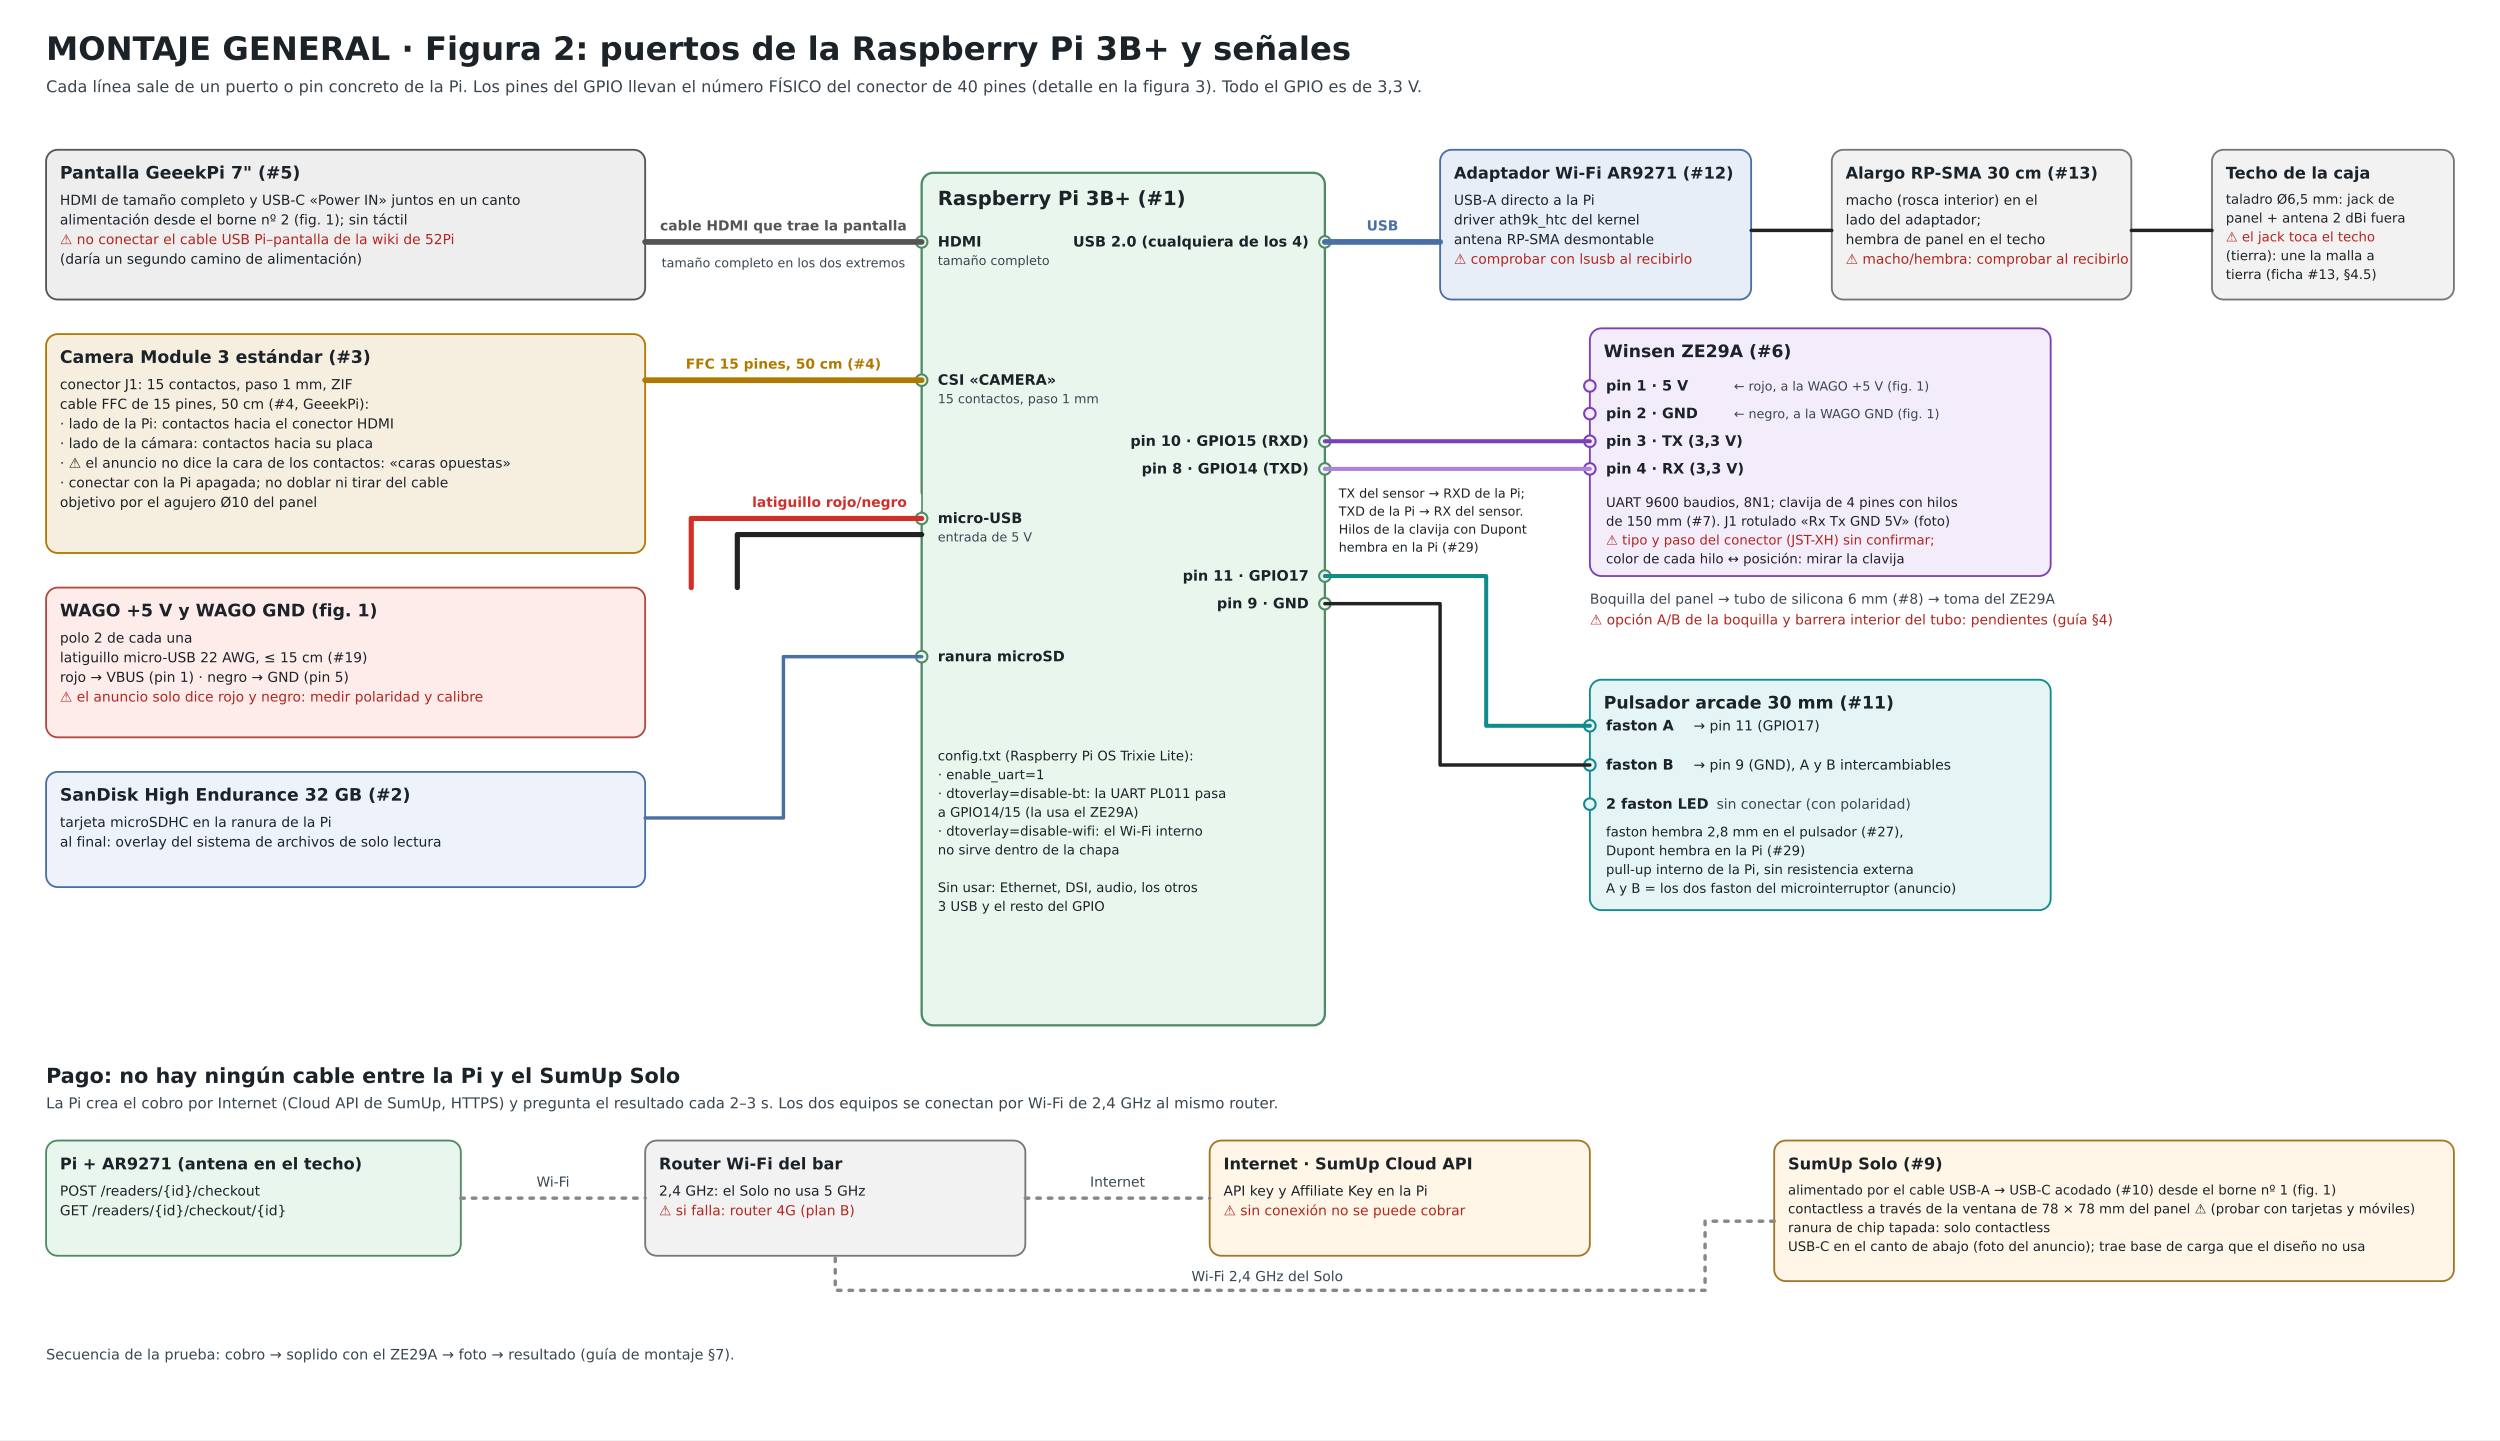
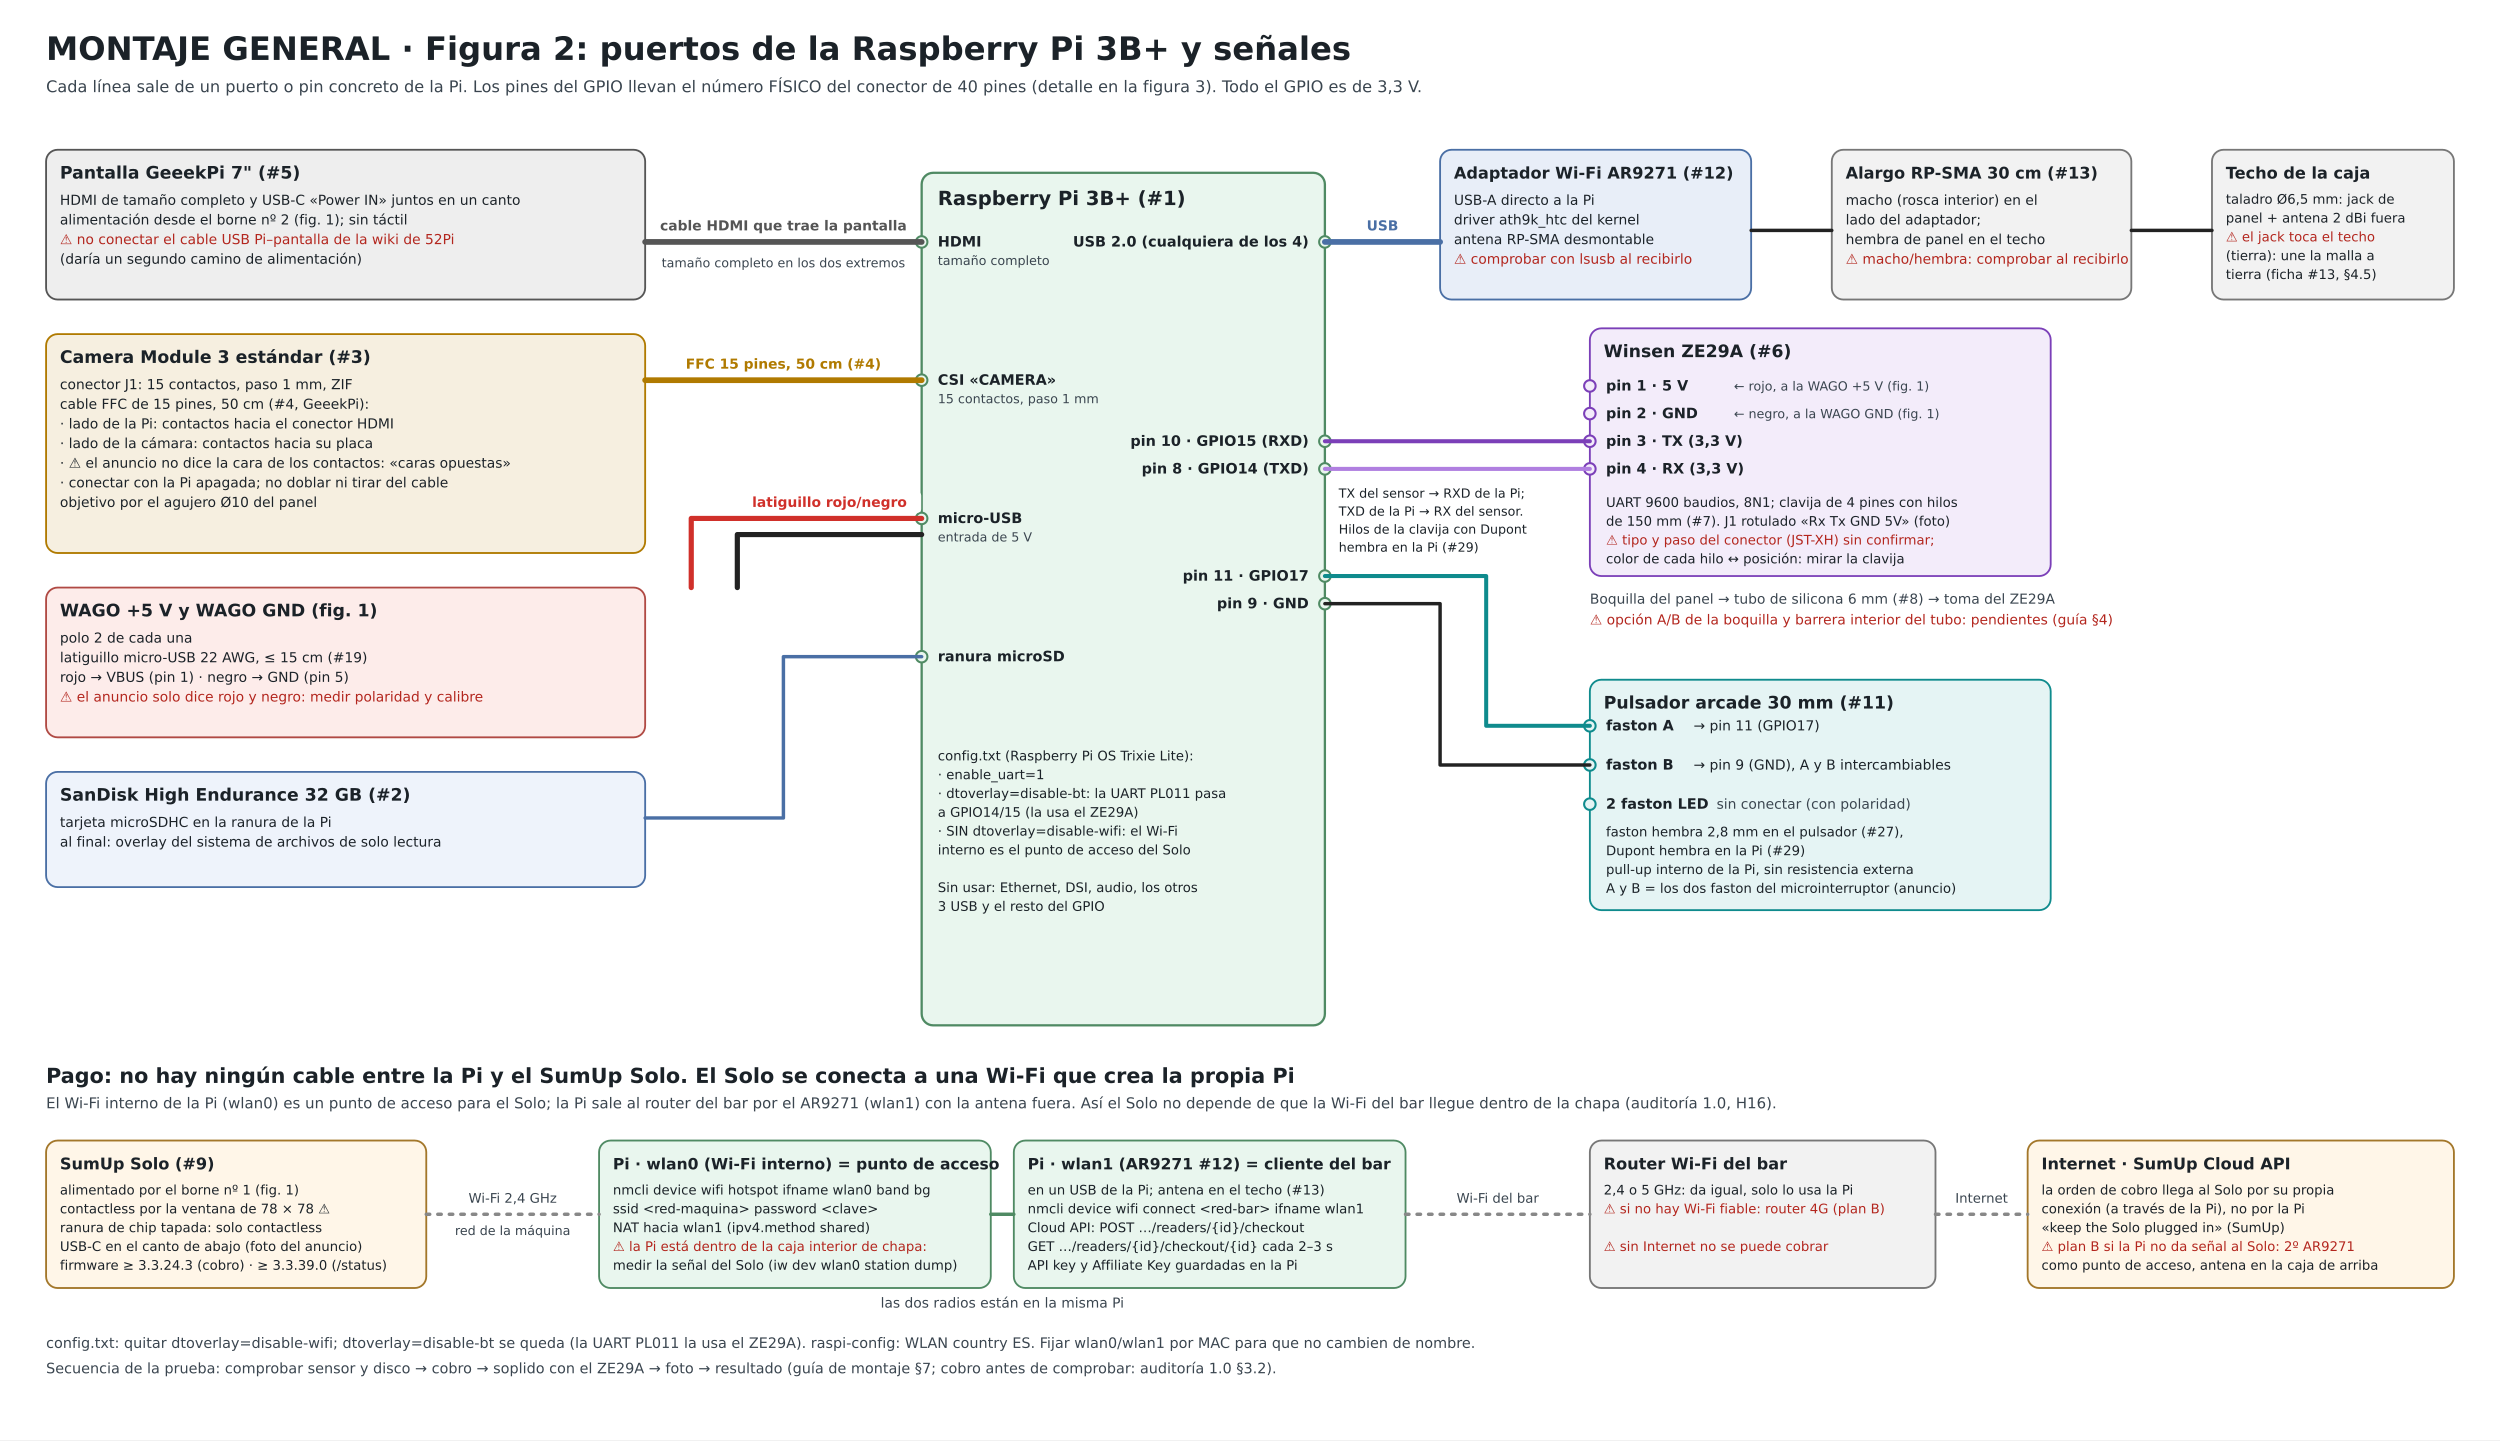
<svg xmlns="http://www.w3.org/2000/svg" width="2170" height="1250" viewBox="0 0 2170 1250">
  <rect x="0" y="0" width="2170" height="1250" fill="#ffffff" />
  <text x="40" y="52" font-family="'DejaVu Sans', Verdana, 'Segoe UI', Helvetica, Arial, sans-serif" font-size="28" font-weight="bold" text-anchor="start" fill="#1b2228">MONTAJE GENERAL · Figura 2: puertos de la Raspberry Pi 3B+ y señales</text>
  <text x="40" y="80" font-family="'DejaVu Sans', Verdana, 'Segoe UI', Helvetica, Arial, sans-serif" font-size="14" font-weight="normal" text-anchor="start" fill="#3a454f">Cada línea sale de un puerto o pin concreto de la Pi. Los pines del GPIO llevan el número FÍSICO del conector de 40 pines (detalle en la figura 3). Todo el GPIO es de 3,3 V.</text>
  <rect x="800" y="150" width="350" height="740" rx="10" fill="#e9f6ee" stroke="#4f8a63" stroke-width="2" />
  <text x="814" y="178" font-family="'DejaVu Sans', Verdana, 'Segoe UI', Helvetica, Arial, sans-serif" font-size="17" font-weight="bold" text-anchor="start" fill="#1b2228">Raspberry Pi 3B+ (#1)</text>
  <circle cx="800" cy="210" r="5" fill="#e9f6ee" stroke="#4f8a63" stroke-width="1.8" />
  <text x="814" y="214" font-family="'DejaVu Sans', Verdana, 'Segoe UI', Helvetica, Arial, sans-serif" font-size="12.5" font-weight="bold" text-anchor="start" fill="#1b2228">HDMI</text>
  <text x="814" y="230" font-family="'DejaVu Sans', Verdana, 'Segoe UI', Helvetica, Arial, sans-serif" font-size="11" font-weight="normal" text-anchor="start" fill="#3a454f">tamaño completo</text>
  <circle cx="800" cy="330" r="5" fill="#e9f6ee" stroke="#4f8a63" stroke-width="1.8" />
  <text x="814" y="334" font-family="'DejaVu Sans', Verdana, 'Segoe UI', Helvetica, Arial, sans-serif" font-size="12.5" font-weight="bold" text-anchor="start" fill="#1b2228">CSI «CAMERA»</text>
  <text x="814" y="350" font-family="'DejaVu Sans', Verdana, 'Segoe UI', Helvetica, Arial, sans-serif" font-size="11" font-weight="normal" text-anchor="start" fill="#3a454f">15 contactos, paso 1 mm</text>
  <circle cx="800" cy="450" r="5" fill="#e9f6ee" stroke="#4f8a63" stroke-width="1.8" />
  <text x="814" y="454" font-family="'DejaVu Sans', Verdana, 'Segoe UI', Helvetica, Arial, sans-serif" font-size="12.5" font-weight="bold" text-anchor="start" fill="#1b2228">micro-USB</text>
  <text x="814" y="470" font-family="'DejaVu Sans', Verdana, 'Segoe UI', Helvetica, Arial, sans-serif" font-size="11" font-weight="normal" text-anchor="start" fill="#3a454f">entrada de 5 V</text>
  <circle cx="800" cy="570" r="5" fill="#e9f6ee" stroke="#4f8a63" stroke-width="1.8" />
  <text x="814" y="574" font-family="'DejaVu Sans', Verdana, 'Segoe UI', Helvetica, Arial, sans-serif" font-size="12.5" font-weight="bold" text-anchor="start" fill="#1b2228">ranura microSD</text>
  <circle cx="1150" cy="210" r="5" fill="#e9f6ee" stroke="#4f8a63" stroke-width="1.8" />
  <text x="1136" y="214" font-family="'DejaVu Sans', Verdana, 'Segoe UI', Helvetica, Arial, sans-serif" font-size="12.5" font-weight="bold" text-anchor="end" fill="#1b2228">USB 2.0 (cualquiera de los 4)</text>
  <circle cx="1150" cy="383" r="5" fill="#e9f6ee" stroke="#4f8a63" stroke-width="1.8" />
  <text x="1136" y="387" font-family="'DejaVu Sans', Verdana, 'Segoe UI', Helvetica, Arial, sans-serif" font-size="12.5" font-weight="bold" text-anchor="end" fill="#1b2228">pin 10 · GPIO15 (RXD)</text>
  <circle cx="1150" cy="407" r="5" fill="#e9f6ee" stroke="#4f8a63" stroke-width="1.8" />
  <text x="1136" y="411" font-family="'DejaVu Sans', Verdana, 'Segoe UI', Helvetica, Arial, sans-serif" font-size="12.5" font-weight="bold" text-anchor="end" fill="#1b2228">pin 8 · GPIO14 (TXD)</text>
  <circle cx="1150" cy="500" r="5" fill="#e9f6ee" stroke="#4f8a63" stroke-width="1.8" />
  <text x="1136" y="504" font-family="'DejaVu Sans', Verdana, 'Segoe UI', Helvetica, Arial, sans-serif" font-size="12.5" font-weight="bold" text-anchor="end" fill="#1b2228">pin 11 · GPIO17</text>
  <circle cx="1150" cy="524" r="5" fill="#e9f6ee" stroke="#4f8a63" stroke-width="1.8" />
  <text x="1136" y="528" font-family="'DejaVu Sans', Verdana, 'Segoe UI', Helvetica, Arial, sans-serif" font-size="12.5" font-weight="bold" text-anchor="end" fill="#1b2228">pin 9 · GND</text>
  <text x="814" y="660.0" font-family="'DejaVu Sans', Verdana, 'Segoe UI', Helvetica, Arial, sans-serif" font-size="11.5" font-weight="normal" text-anchor="start" fill="#1b2228">config.txt (Raspberry Pi OS Trixie Lite):</text>
  <text x="814" y="676.33" font-family="'DejaVu Sans', Verdana, 'Segoe UI', Helvetica, Arial, sans-serif" font-size="11.5" font-weight="normal" text-anchor="start" fill="#1b2228">· enable_uart=1</text>
  <text x="814" y="692.66" font-family="'DejaVu Sans', Verdana, 'Segoe UI', Helvetica, Arial, sans-serif" font-size="11.5" font-weight="normal" text-anchor="start" fill="#1b2228">· dtoverlay=disable-bt: la UART PL011 pasa</text>
  <text x="814" y="708.99" font-family="'DejaVu Sans', Verdana, 'Segoe UI', Helvetica, Arial, sans-serif" font-size="11.5" font-weight="normal" text-anchor="start" fill="#1b2228">  a GPIO14/15 (la usa el ZE29A)</text>
-   <text x="814" y="725.32" font-family="'DejaVu Sans', Verdana, 'Segoe UI', Helvetica, Arial, sans-serif" font-size="11.5" font-weight="normal" text-anchor="start" fill="#1b2228">· dtoverlay=disable-wifi: el Wi-Fi interno</text>
-   <text x="814" y="741.65" font-family="'DejaVu Sans', Verdana, 'Segoe UI', Helvetica, Arial, sans-serif" font-size="11.5" font-weight="normal" text-anchor="start" fill="#1b2228">  no sirve dentro de la chapa</text>
+   <text x="814" y="725.32" font-family="'DejaVu Sans', Verdana, 'Segoe UI', Helvetica, Arial, sans-serif" font-size="11.5" font-weight="normal" text-anchor="start" fill="#1b2228">· SIN dtoverlay=disable-wifi: el Wi-Fi</text>
+   <text x="814" y="741.65" font-family="'DejaVu Sans', Verdana, 'Segoe UI', Helvetica, Arial, sans-serif" font-size="11.5" font-weight="normal" text-anchor="start" fill="#1b2228">  interno es el punto de acceso del Solo</text>
  <text x="814" y="757.98" font-family="'DejaVu Sans', Verdana, 'Segoe UI', Helvetica, Arial, sans-serif" font-size="11.5" font-weight="normal" text-anchor="start" fill="#1b2228" />
  <text x="814" y="774.31" font-family="'DejaVu Sans', Verdana, 'Segoe UI', Helvetica, Arial, sans-serif" font-size="11.5" font-weight="normal" text-anchor="start" fill="#1b2228">Sin usar: Ethernet, DSI, audio, los otros</text>
  <text x="814" y="790.64" font-family="'DejaVu Sans', Verdana, 'Segoe UI', Helvetica, Arial, sans-serif" font-size="11.5" font-weight="normal" text-anchor="start" fill="#1b2228">3 USB y el resto del GPIO</text>
  <rect x="40" y="130" width="520" height="130" rx="10" fill="#eeeeee" stroke="#555555" stroke-width="1.6" />
  <text x="52" y="155" font-family="'DejaVu Sans', Verdana, 'Segoe UI', Helvetica, Arial, sans-serif" font-size="15" font-weight="bold" text-anchor="start" fill="#1b2228">Pantalla GeeekPi 7" (#5)</text>
  <text x="52" y="177.8" font-family="'DejaVu Sans', Verdana, 'Segoe UI', Helvetica, Arial, sans-serif" font-size="12" font-weight="normal" text-anchor="start" fill="#1b2228">HDMI de tamaño completo y USB-C «Power IN» juntos en un canto</text>
  <text x="52" y="194.84" font-family="'DejaVu Sans', Verdana, 'Segoe UI', Helvetica, Arial, sans-serif" font-size="12" font-weight="normal" text-anchor="start" fill="#1b2228">alimentación desde el borne nº 2 (fig. 1); sin táctil</text>
  <text x="52" y="211.88" font-family="'DejaVu Sans', Verdana, 'Segoe UI', Helvetica, Arial, sans-serif" font-size="12" font-weight="normal" text-anchor="start" fill="#b3261e">⚠ no conectar el cable USB Pi–pantalla de la wiki de 52Pi</text>
  <text x="52" y="228.92" font-family="'DejaVu Sans', Verdana, 'Segoe UI', Helvetica, Arial, sans-serif" font-size="12" font-weight="normal" text-anchor="start" fill="#1b2228">(daría un segundo camino de alimentación)</text>
  <path d="M560,210 L800,210" fill="none" stroke="#555555" stroke-width="5" stroke-linejoin="round" stroke-linecap="round" />
  <rect x="564.4" y="187.0" width="231.2" height="18" fill="#ffffff" opacity="0.92" rx="3" />
  <text x="680" y="200" font-family="'DejaVu Sans', Verdana, 'Segoe UI', Helvetica, Arial, sans-serif" font-size="12" font-weight="bold" text-anchor="middle" fill="#555555">cable HDMI que trae la pantalla</text>
  <text x="680" y="232" font-family="'DejaVu Sans', Verdana, 'Segoe UI', Helvetica, Arial, sans-serif" font-size="11" font-weight="normal" text-anchor="middle" fill="#3a454f">tamaño completo en los dos extremos</text>
  <rect x="40" y="290" width="520" height="190" rx="10" fill="#f6efe0" stroke="#b07a00" stroke-width="1.6" />
  <text x="52" y="315" font-family="'DejaVu Sans', Verdana, 'Segoe UI', Helvetica, Arial, sans-serif" font-size="15" font-weight="bold" text-anchor="start" fill="#1b2228">Camera Module 3 estándar (#3)</text>
  <text x="52" y="337.8" font-family="'DejaVu Sans', Verdana, 'Segoe UI', Helvetica, Arial, sans-serif" font-size="12" font-weight="normal" text-anchor="start" fill="#1b2228">conector J1: 15 contactos, paso 1 mm, ZIF</text>
  <text x="52" y="354.84" font-family="'DejaVu Sans', Verdana, 'Segoe UI', Helvetica, Arial, sans-serif" font-size="12" font-weight="normal" text-anchor="start" fill="#1b2228">cable FFC de 15 pines, 50 cm (#4, GeeekPi):</text>
  <text x="52" y="371.88" font-family="'DejaVu Sans', Verdana, 'Segoe UI', Helvetica, Arial, sans-serif" font-size="12" font-weight="normal" text-anchor="start" fill="#1b2228">· lado de la Pi: contactos hacia el conector HDMI</text>
  <text x="52" y="388.92" font-family="'DejaVu Sans', Verdana, 'Segoe UI', Helvetica, Arial, sans-serif" font-size="12" font-weight="normal" text-anchor="start" fill="#1b2228">· lado de la cámara: contactos hacia su placa</text>
  <text x="52" y="405.96" font-family="'DejaVu Sans', Verdana, 'Segoe UI', Helvetica, Arial, sans-serif" font-size="12" font-weight="normal" text-anchor="start" fill="#1b2228">· ⚠ el anuncio no dice la cara de los contactos: «caras opuestas»</text>
  <text x="52" y="423.0" font-family="'DejaVu Sans', Verdana, 'Segoe UI', Helvetica, Arial, sans-serif" font-size="12" font-weight="normal" text-anchor="start" fill="#1b2228">· conectar con la Pi apagada; no doblar ni tirar del cable</text>
  <text x="52" y="440.04" font-family="'DejaVu Sans', Verdana, 'Segoe UI', Helvetica, Arial, sans-serif" font-size="12" font-weight="normal" text-anchor="start" fill="#1b2228">objetivo por el agujero Ø10 del panel</text>
  <path d="M560,330 L800,330" fill="none" stroke="#b07a00" stroke-width="5" stroke-linejoin="round" stroke-linecap="round" />
  <rect x="589.6" y="307.0" width="180.8" height="18" fill="#ffffff" opacity="0.92" rx="3" />
  <text x="680" y="320" font-family="'DejaVu Sans', Verdana, 'Segoe UI', Helvetica, Arial, sans-serif" font-size="12" font-weight="bold" text-anchor="middle" fill="#b07a00">FFC 15 pines, 50 cm (#4)</text>
  <rect x="40" y="510" width="520" height="130" rx="10" fill="#fdecea" stroke="#b04a44" stroke-width="1.6" />
  <text x="52" y="535" font-family="'DejaVu Sans', Verdana, 'Segoe UI', Helvetica, Arial, sans-serif" font-size="15" font-weight="bold" text-anchor="start" fill="#1b2228">WAGO +5 V y WAGO GND (fig. 1)</text>
  <text x="52" y="557.8" font-family="'DejaVu Sans', Verdana, 'Segoe UI', Helvetica, Arial, sans-serif" font-size="12" font-weight="normal" text-anchor="start" fill="#1b2228">polo 2 de cada una</text>
  <text x="52" y="574.84" font-family="'DejaVu Sans', Verdana, 'Segoe UI', Helvetica, Arial, sans-serif" font-size="12" font-weight="normal" text-anchor="start" fill="#1b2228">latiguillo micro-USB 22 AWG, ≤ 15 cm (#19)</text>
  <text x="52" y="591.88" font-family="'DejaVu Sans', Verdana, 'Segoe UI', Helvetica, Arial, sans-serif" font-size="12" font-weight="normal" text-anchor="start" fill="#1b2228">rojo → VBUS (pin 1) · negro → GND (pin 5)</text>
  <text x="52" y="608.92" font-family="'DejaVu Sans', Verdana, 'Segoe UI', Helvetica, Arial, sans-serif" font-size="12" font-weight="normal" text-anchor="start" fill="#b3261e">⚠ el anuncio solo dice rojo y negro: medir polaridad y calibre</text>
  <path d="M600,510 L600,450 L800,450" fill="none" stroke="#d0302a" stroke-width="4.5" stroke-linejoin="round" stroke-linecap="round" />
  <path d="M640,510 L640,464 L800,464" fill="none" stroke="#222222" stroke-width="4.5" stroke-linejoin="round" stroke-linecap="round" />
  <rect x="640.4" y="427.0" width="159.2" height="18" fill="#ffffff" opacity="0.92" rx="3" />
  <text x="720" y="440" font-family="'DejaVu Sans', Verdana, 'Segoe UI', Helvetica, Arial, sans-serif" font-size="12" font-weight="bold" text-anchor="middle" fill="#d0302a">latiguillo rojo/negro</text>
  <rect x="40" y="670" width="520" height="100" rx="10" fill="#eef3fb" stroke="#4a6fa5" stroke-width="1.6" />
  <text x="52" y="695" font-family="'DejaVu Sans', Verdana, 'Segoe UI', Helvetica, Arial, sans-serif" font-size="15" font-weight="bold" text-anchor="start" fill="#1b2228">SanDisk High Endurance 32 GB (#2)</text>
  <text x="52" y="717.8" font-family="'DejaVu Sans', Verdana, 'Segoe UI', Helvetica, Arial, sans-serif" font-size="12" font-weight="normal" text-anchor="start" fill="#1b2228">tarjeta microSDHC en la ranura de la Pi</text>
  <text x="52" y="734.84" font-family="'DejaVu Sans', Verdana, 'Segoe UI', Helvetica, Arial, sans-serif" font-size="12" font-weight="normal" text-anchor="start" fill="#1b2228">al final: overlay del sistema de archivos de solo lectura</text>
  <path d="M560,710 L680,710 L680,570 L800,570" fill="none" stroke="#4a6fa5" stroke-width="3" stroke-linejoin="round" stroke-linecap="round" />
  <rect x="1250" y="130" width="270" height="130" rx="10" fill="#e8eef8" stroke="#4a6fa5" stroke-width="1.6" />
  <text x="1262" y="155" font-family="'DejaVu Sans', Verdana, 'Segoe UI', Helvetica, Arial, sans-serif" font-size="14" font-weight="bold" text-anchor="start" fill="#1b2228">Adaptador Wi-Fi AR9271 (#12)</text>
  <text x="1262" y="177.8" font-family="'DejaVu Sans', Verdana, 'Segoe UI', Helvetica, Arial, sans-serif" font-size="12" font-weight="normal" text-anchor="start" fill="#1b2228">USB-A directo a la Pi</text>
  <text x="1262" y="194.84" font-family="'DejaVu Sans', Verdana, 'Segoe UI', Helvetica, Arial, sans-serif" font-size="12" font-weight="normal" text-anchor="start" fill="#1b2228">driver ath9k_htc del kernel</text>
  <text x="1262" y="211.88" font-family="'DejaVu Sans', Verdana, 'Segoe UI', Helvetica, Arial, sans-serif" font-size="12" font-weight="normal" text-anchor="start" fill="#1b2228">antena RP-SMA desmontable</text>
  <text x="1262" y="228.92" font-family="'DejaVu Sans', Verdana, 'Segoe UI', Helvetica, Arial, sans-serif" font-size="12" font-weight="normal" text-anchor="start" fill="#b3261e">⚠ comprobar con lsusb al recibirlo</text>
  <path d="M1150,210 L1250,210" fill="none" stroke="#4a6fa5" stroke-width="5" stroke-linejoin="round" stroke-linecap="round" />
  <rect x="1185.2" y="187.0" width="29.6" height="18" fill="#ffffff" opacity="0.92" rx="3" />
  <text x="1200" y="200" font-family="'DejaVu Sans', Verdana, 'Segoe UI', Helvetica, Arial, sans-serif" font-size="12" font-weight="bold" text-anchor="middle" fill="#4a6fa5">USB</text>
  <rect x="1590" y="130" width="260" height="130" rx="10" fill="#f2f2f2" stroke="#777777" stroke-width="1.6" />
  <text x="1602" y="155" font-family="'DejaVu Sans', Verdana, 'Segoe UI', Helvetica, Arial, sans-serif" font-size="14" font-weight="bold" text-anchor="start" fill="#1b2228">Alargo RP-SMA 30 cm (#13)</text>
  <text x="1602" y="177.8" font-family="'DejaVu Sans', Verdana, 'Segoe UI', Helvetica, Arial, sans-serif" font-size="12" font-weight="normal" text-anchor="start" fill="#1b2228">macho (rosca interior) en el</text>
  <text x="1602" y="194.84" font-family="'DejaVu Sans', Verdana, 'Segoe UI', Helvetica, Arial, sans-serif" font-size="12" font-weight="normal" text-anchor="start" fill="#1b2228">lado del adaptador;</text>
  <text x="1602" y="211.88" font-family="'DejaVu Sans', Verdana, 'Segoe UI', Helvetica, Arial, sans-serif" font-size="12" font-weight="normal" text-anchor="start" fill="#1b2228">hembra de panel en el techo</text>
  <text x="1602" y="228.92" font-family="'DejaVu Sans', Verdana, 'Segoe UI', Helvetica, Arial, sans-serif" font-size="12" font-weight="normal" text-anchor="start" fill="#b3261e">⚠ macho/hembra: comprobar al recibirlo</text>
  <path d="M1520,200 L1590,200" fill="none" stroke="#222222" stroke-width="3" stroke-linejoin="round" stroke-linecap="round" />
  <rect x="1920" y="130" width="210" height="130" rx="10" fill="#f2f2f2" stroke="#777777" stroke-width="1.6" />
  <text x="1932" y="155" font-family="'DejaVu Sans', Verdana, 'Segoe UI', Helvetica, Arial, sans-serif" font-size="14" font-weight="bold" text-anchor="start" fill="#1b2228">Techo de la caja</text>
  <text x="1932" y="176.85" font-family="'DejaVu Sans', Verdana, 'Segoe UI', Helvetica, Arial, sans-serif" font-size="11.5" font-weight="normal" text-anchor="start" fill="#1b2228">taladro Ø6,5 mm: jack de</text>
  <text x="1932" y="193.18" font-family="'DejaVu Sans', Verdana, 'Segoe UI', Helvetica, Arial, sans-serif" font-size="11.5" font-weight="normal" text-anchor="start" fill="#1b2228">panel + antena 2 dBi fuera</text>
  <text x="1932" y="209.51" font-family="'DejaVu Sans', Verdana, 'Segoe UI', Helvetica, Arial, sans-serif" font-size="11.5" font-weight="normal" text-anchor="start" fill="#b3261e">⚠ el jack toca el techo</text>
  <text x="1932" y="225.84" font-family="'DejaVu Sans', Verdana, 'Segoe UI', Helvetica, Arial, sans-serif" font-size="11.5" font-weight="normal" text-anchor="start" fill="#1b2228">(tierra): une la malla a</text>
  <text x="1932" y="242.17" font-family="'DejaVu Sans', Verdana, 'Segoe UI', Helvetica, Arial, sans-serif" font-size="11.5" font-weight="normal" text-anchor="start" fill="#1b2228">tierra (ficha #13, §4.5)</text>
  <path d="M1850,200 L1920,200" fill="none" stroke="#222222" stroke-width="3" stroke-linejoin="round" stroke-linecap="round" />
  <rect x="1380" y="285" width="400" height="215" rx="10" fill="#f3ecfa" stroke="#7b3fb8" stroke-width="1.6" />
  <text x="1392" y="310" font-family="'DejaVu Sans', Verdana, 'Segoe UI', Helvetica, Arial, sans-serif" font-size="15" font-weight="bold" text-anchor="start" fill="#1b2228">Winsen ZE29A (#6)</text>
  <circle cx="1380" cy="335" r="5" fill="#f3ecfa" stroke="#7b3fb8" stroke-width="1.8" />
  <text x="1394" y="339" font-family="'DejaVu Sans', Verdana, 'Segoe UI', Helvetica, Arial, sans-serif" font-size="12.5" font-weight="bold" text-anchor="start" fill="#1b2228">pin 1 · 5 V</text>
  <text x="1505" y="339" font-family="'DejaVu Sans', Verdana, 'Segoe UI', Helvetica, Arial, sans-serif" font-size="11" font-weight="normal" text-anchor="start" fill="#3a454f">← rojo, a la WAGO +5 V (fig. 1)</text>
  <circle cx="1380" cy="359" r="5" fill="#f3ecfa" stroke="#7b3fb8" stroke-width="1.8" />
  <text x="1394" y="363" font-family="'DejaVu Sans', Verdana, 'Segoe UI', Helvetica, Arial, sans-serif" font-size="12.5" font-weight="bold" text-anchor="start" fill="#1b2228">pin 2 · GND</text>
  <text x="1505" y="363" font-family="'DejaVu Sans', Verdana, 'Segoe UI', Helvetica, Arial, sans-serif" font-size="11" font-weight="normal" text-anchor="start" fill="#3a454f">← negro, a la WAGO GND (fig. 1)</text>
  <circle cx="1380" cy="383" r="5" fill="#f3ecfa" stroke="#7b3fb8" stroke-width="1.8" />
  <text x="1394" y="387" font-family="'DejaVu Sans', Verdana, 'Segoe UI', Helvetica, Arial, sans-serif" font-size="12.5" font-weight="bold" text-anchor="start" fill="#1b2228">pin 3 · TX (3,3 V)</text>
  <circle cx="1380" cy="407" r="5" fill="#f3ecfa" stroke="#7b3fb8" stroke-width="1.8" />
  <text x="1394" y="411" font-family="'DejaVu Sans', Verdana, 'Segoe UI', Helvetica, Arial, sans-serif" font-size="12.5" font-weight="bold" text-anchor="start" fill="#1b2228">pin 4 · RX (3,3 V)</text>
  <text x="1394" y="440.0" font-family="'DejaVu Sans', Verdana, 'Segoe UI', Helvetica, Arial, sans-serif" font-size="11.5" font-weight="normal" text-anchor="start" fill="#1b2228">UART 9600 baudios, 8N1; clavija de 4 pines con hilos</text>
  <text x="1394" y="456.33" font-family="'DejaVu Sans', Verdana, 'Segoe UI', Helvetica, Arial, sans-serif" font-size="11.5" font-weight="normal" text-anchor="start" fill="#1b2228">de 150 mm (#7). J1 rotulado «Rx Tx GND 5V» (foto)</text>
  <text x="1394" y="472.66" font-family="'DejaVu Sans', Verdana, 'Segoe UI', Helvetica, Arial, sans-serif" font-size="11.5" font-weight="normal" text-anchor="start" fill="#b3261e">⚠ tipo y paso del conector (JST-XH) sin confirmar;</text>
  <text x="1394" y="488.99" font-family="'DejaVu Sans', Verdana, 'Segoe UI', Helvetica, Arial, sans-serif" font-size="11.5" font-weight="normal" text-anchor="start" fill="#1b2228">color de cada hilo ↔ posición: mirar la clavija</text>
  <path d="M1150,383 L1380,383" fill="none" stroke="#7b3fb8" stroke-width="3.5" stroke-linejoin="round" stroke-linecap="round" />
  <path d="M1150,407 L1380,407" fill="none" stroke="#b07fe0" stroke-width="3.5" stroke-linejoin="round" stroke-linecap="round" />
  <text x="1162" y="432.0" font-family="'DejaVu Sans', Verdana, 'Segoe UI', Helvetica, Arial, sans-serif" font-size="11" font-weight="normal" text-anchor="start" fill="#1b2228">TX del sensor → RXD de la Pi;</text>
  <text x="1162" y="447.62" font-family="'DejaVu Sans', Verdana, 'Segoe UI', Helvetica, Arial, sans-serif" font-size="11" font-weight="normal" text-anchor="start" fill="#1b2228">TXD de la Pi → RX del sensor.</text>
  <text x="1162" y="463.24" font-family="'DejaVu Sans', Verdana, 'Segoe UI', Helvetica, Arial, sans-serif" font-size="11" font-weight="normal" text-anchor="start" fill="#1b2228">Hilos de la clavija con Dupont</text>
  <text x="1162" y="478.86" font-family="'DejaVu Sans', Verdana, 'Segoe UI', Helvetica, Arial, sans-serif" font-size="11" font-weight="normal" text-anchor="start" fill="#1b2228">hembra en la Pi (#29)</text>
  <text x="1380" y="524" font-family="'DejaVu Sans', Verdana, 'Segoe UI', Helvetica, Arial, sans-serif" font-size="12" font-weight="normal" text-anchor="start" fill="#3a454f">Boquilla del panel → tubo de silicona 6 mm (#8) → toma del ZE29A</text>
  <text x="1380" y="542" font-family="'DejaVu Sans', Verdana, 'Segoe UI', Helvetica, Arial, sans-serif" font-size="12" font-weight="normal" text-anchor="start" fill="#b3261e">⚠ opción A/B de la boquilla y barrera interior del tubo: pendientes (guía §4)</text>
  <rect x="1380" y="590" width="400" height="200" rx="10" fill="#e5f4f4" stroke="#0f8b8d" stroke-width="1.6" />
  <text x="1392" y="615" font-family="'DejaVu Sans', Verdana, 'Segoe UI', Helvetica, Arial, sans-serif" font-size="15" font-weight="bold" text-anchor="start" fill="#1b2228">Pulsador arcade 30 mm (#11)</text>
  <circle cx="1380" cy="630" r="5" fill="#e5f4f4" stroke="#0f8b8d" stroke-width="1.8" />
  <text x="1394" y="634" font-family="'DejaVu Sans', Verdana, 'Segoe UI', Helvetica, Arial, sans-serif" font-size="12.5" font-weight="bold" text-anchor="start" fill="#1b2228">faston A</text>
  <circle cx="1380" cy="664" r="5" fill="#e5f4f4" stroke="#0f8b8d" stroke-width="1.8" />
  <text x="1394" y="668" font-family="'DejaVu Sans', Verdana, 'Segoe UI', Helvetica, Arial, sans-serif" font-size="12.5" font-weight="bold" text-anchor="start" fill="#1b2228">faston B</text>
  <circle cx="1380" cy="698" r="5" fill="#e5f4f4" stroke="#0f8b8d" stroke-width="1.8" />
  <text x="1394" y="702" font-family="'DejaVu Sans', Verdana, 'Segoe UI', Helvetica, Arial, sans-serif" font-size="12.5" font-weight="bold" text-anchor="start" fill="#1b2228">2 faston LED</text>
  <text x="1470" y="634" font-family="'DejaVu Sans', Verdana, 'Segoe UI', Helvetica, Arial, sans-serif" font-size="12" font-weight="normal" text-anchor="start" fill="#1b2228">→ pin 11 (GPIO17)</text>
  <text x="1470" y="668" font-family="'DejaVu Sans', Verdana, 'Segoe UI', Helvetica, Arial, sans-serif" font-size="12" font-weight="normal" text-anchor="start" fill="#1b2228">→ pin 9 (GND), A y B intercambiables</text>
  <text x="1490" y="702" font-family="'DejaVu Sans', Verdana, 'Segoe UI', Helvetica, Arial, sans-serif" font-size="12" font-weight="normal" text-anchor="start" fill="#3a454f">sin conectar (con polaridad)</text>
  <text x="1394" y="726.0" font-family="'DejaVu Sans', Verdana, 'Segoe UI', Helvetica, Arial, sans-serif" font-size="11.5" font-weight="normal" text-anchor="start" fill="#1b2228">faston hembra 2,8 mm en el pulsador (#27),</text>
  <text x="1394" y="742.33" font-family="'DejaVu Sans', Verdana, 'Segoe UI', Helvetica, Arial, sans-serif" font-size="11.5" font-weight="normal" text-anchor="start" fill="#1b2228">Dupont hembra en la Pi (#29)</text>
  <text x="1394" y="758.66" font-family="'DejaVu Sans', Verdana, 'Segoe UI', Helvetica, Arial, sans-serif" font-size="11.5" font-weight="normal" text-anchor="start" fill="#1b2228">pull-up interno de la Pi, sin resistencia externa</text>
  <text x="1394" y="774.99" font-family="'DejaVu Sans', Verdana, 'Segoe UI', Helvetica, Arial, sans-serif" font-size="11.5" font-weight="normal" text-anchor="start" fill="#1b2228">A y B = los dos faston del microinterruptor (anuncio)</text>
  <path d="M1150,500 L1290,500 L1290,630 L1380,630" fill="none" stroke="#0f8b8d" stroke-width="3.5" stroke-linejoin="round" stroke-linecap="round" />
  <path d="M1150,524 L1250,524 L1250,664 L1380,664" fill="none" stroke="#222222" stroke-width="3" stroke-linejoin="round" stroke-linecap="round" />
-   <text x="40" y="940" font-family="'DejaVu Sans', Verdana, 'Segoe UI', Helvetica, Arial, sans-serif" font-size="18" font-weight="bold" text-anchor="start" fill="#1b2228">Pago: no hay ningún cable entre la Pi y el SumUp Solo</text>
-   <text x="40" y="962" font-family="'DejaVu Sans', Verdana, 'Segoe UI', Helvetica, Arial, sans-serif" font-size="13" font-weight="normal" text-anchor="start" fill="#3a454f">La Pi crea el cobro por Internet (Cloud API de SumUp, HTTPS) y pregunta el resultado cada 2–3 s. Los dos equipos se conectan por Wi-Fi de 2,4 GHz al mismo router.</text>
-   <rect x="40" y="990" width="360" height="100" rx="10" fill="#e9f6ee" stroke="#4f8a63" stroke-width="1.6" />
-   <text x="52" y="1015" font-family="'DejaVu Sans', Verdana, 'Segoe UI', Helvetica, Arial, sans-serif" font-size="14" font-weight="bold" text-anchor="start" fill="#1b2228">Pi + AR9271 (antena en el techo)</text>
-   <text x="52" y="1037.8" font-family="'DejaVu Sans', Verdana, 'Segoe UI', Helvetica, Arial, sans-serif" font-size="12" font-weight="normal" text-anchor="start" fill="#1b2228">POST /readers/{id}/checkout</text>
-   <text x="52" y="1054.84" font-family="'DejaVu Sans', Verdana, 'Segoe UI', Helvetica, Arial, sans-serif" font-size="12" font-weight="normal" text-anchor="start" fill="#1b2228">GET  /readers/{id}/checkout/{id}</text>
-   <rect x="560" y="990" width="330" height="100" rx="10" fill="#f2f2f2" stroke="#777777" stroke-width="1.6" />
-   <text x="572" y="1015" font-family="'DejaVu Sans', Verdana, 'Segoe UI', Helvetica, Arial, sans-serif" font-size="14" font-weight="bold" text-anchor="start" fill="#1b2228">Router Wi-Fi del bar</text>
-   <text x="572" y="1037.8" font-family="'DejaVu Sans', Verdana, 'Segoe UI', Helvetica, Arial, sans-serif" font-size="12" font-weight="normal" text-anchor="start" fill="#1b2228">2,4 GHz: el Solo no usa 5 GHz</text>
-   <text x="572" y="1054.84" font-family="'DejaVu Sans', Verdana, 'Segoe UI', Helvetica, Arial, sans-serif" font-size="12" font-weight="normal" text-anchor="start" fill="#b3261e">⚠ si falla: router 4G (plan B)</text>
-   <rect x="1050" y="990" width="330" height="100" rx="10" fill="#fff6e8" stroke="#a3772a" stroke-width="1.6" />
-   <text x="1062" y="1015" font-family="'DejaVu Sans', Verdana, 'Segoe UI', Helvetica, Arial, sans-serif" font-size="14" font-weight="bold" text-anchor="start" fill="#1b2228">Internet · SumUp Cloud API</text>
-   <text x="1062" y="1037.8" font-family="'DejaVu Sans', Verdana, 'Segoe UI', Helvetica, Arial, sans-serif" font-size="12" font-weight="normal" text-anchor="start" fill="#1b2228">API key y Affiliate Key en la Pi</text>
-   <text x="1062" y="1054.84" font-family="'DejaVu Sans', Verdana, 'Segoe UI', Helvetica, Arial, sans-serif" font-size="12" font-weight="normal" text-anchor="start" fill="#b3261e">⚠ sin conexión no se puede cobrar</text>
-   <rect x="1540" y="990" width="590" height="122" rx="10" fill="#fff6e8" stroke="#a3772a" stroke-width="1.6" />
-   <text x="1552" y="1015" font-family="'DejaVu Sans', Verdana, 'Segoe UI', Helvetica, Arial, sans-serif" font-size="14" font-weight="bold" text-anchor="start" fill="#1b2228">SumUp Solo (#9)</text>
-   <text x="1552" y="1036.85" font-family="'DejaVu Sans', Verdana, 'Segoe UI', Helvetica, Arial, sans-serif" font-size="11.5" font-weight="normal" text-anchor="start" fill="#1b2228">alimentado por el cable USB-A → USB-C acodado (#10) desde el borne nº 1 (fig. 1)</text>
-   <text x="1552" y="1053.18" font-family="'DejaVu Sans', Verdana, 'Segoe UI', Helvetica, Arial, sans-serif" font-size="11.5" font-weight="normal" text-anchor="start" fill="#1b2228">contactless a través de la ventana de 78 × 78 mm del panel ⚠ (probar con tarjetas y móviles)</text>
-   <text x="1552" y="1069.51" font-family="'DejaVu Sans', Verdana, 'Segoe UI', Helvetica, Arial, sans-serif" font-size="11.5" font-weight="normal" text-anchor="start" fill="#1b2228">ranura de chip tapada: solo contactless</text>
-   <text x="1552" y="1085.84" font-family="'DejaVu Sans', Verdana, 'Segoe UI', Helvetica, Arial, sans-serif" font-size="11.5" font-weight="normal" text-anchor="start" fill="#1b2228">USB-C en el canto de abajo (foto del anuncio); trae base de carga que el diseño no usa</text>
-   <path d="M400,1040 L560,1040" fill="none" stroke="#888888" stroke-width="3" stroke-dasharray="3,7" stroke-linejoin="round" stroke-linecap="round" />
-   <rect x="458.0" y="1017.0" width="44.0" height="18" fill="#ffffff" opacity="0.92" rx="3" />
-   <text x="480" y="1030" font-family="'DejaVu Sans', Verdana, 'Segoe UI', Helvetica, Arial, sans-serif" font-size="12" font-weight="normal" text-anchor="middle" fill="#3a454f">Wi-Fi</text>
-   <path d="M890,1040 L1050,1040" fill="none" stroke="#888888" stroke-width="3" stroke-dasharray="3,7" stroke-linejoin="round" stroke-linecap="round" />
-   <rect x="937.2" y="1017.0" width="65.6" height="18" fill="#ffffff" opacity="0.92" rx="3" />
-   <text x="970" y="1030" font-family="'DejaVu Sans', Verdana, 'Segoe UI', Helvetica, Arial, sans-serif" font-size="12" font-weight="normal" text-anchor="middle" fill="#3a454f">Internet</text>
-   <path d="M1540,1060 L1480,1060 L1480,1120 L725,1120 L725,1090" fill="none" stroke="#888888" stroke-width="3" stroke-dasharray="3,7" stroke-linejoin="round" stroke-linecap="round" />
-   <rect x="1016.8" y="1099.0" width="166.4" height="18" fill="#ffffff" opacity="0.92" rx="3" />
-   <text x="1100" y="1112" font-family="'DejaVu Sans', Verdana, 'Segoe UI', Helvetica, Arial, sans-serif" font-size="12" font-weight="normal" text-anchor="middle" fill="#3a454f">Wi-Fi 2,4 GHz del Solo</text>
-   <text x="40" y="1180" font-family="'DejaVu Sans', Verdana, 'Segoe UI', Helvetica, Arial, sans-serif" font-size="12.5" font-weight="normal" text-anchor="start" fill="#3a454f">Secuencia de la prueba: cobro → soplido con el ZE29A → foto → resultado (guía de montaje §7).</text>
+   <text x="40" y="940" font-family="'DejaVu Sans', Verdana, 'Segoe UI', Helvetica, Arial, sans-serif" font-size="18" font-weight="bold" text-anchor="start" fill="#1b2228">Pago: no hay ningún cable entre la Pi y el SumUp Solo. El Solo se conecta a una Wi-Fi que crea la propia Pi</text>
+   <text x="40" y="962" font-family="'DejaVu Sans', Verdana, 'Segoe UI', Helvetica, Arial, sans-serif" font-size="13" font-weight="normal" text-anchor="start" fill="#3a454f">El Wi-Fi interno de la Pi (wlan0) es un punto de acceso para el Solo; la Pi sale al router del bar por el AR9271 (wlan1) con la antena fuera. Así el Solo no depende de que la Wi-Fi del bar llegue dentro de la chapa (auditoría 1.0, H16).</text>
+   <rect x="40" y="990" width="330" height="128" rx="10" fill="#fff6e8" stroke="#a3772a" stroke-width="1.6" />
+   <text x="52" y="1015" font-family="'DejaVu Sans', Verdana, 'Segoe UI', Helvetica, Arial, sans-serif" font-size="14" font-weight="bold" text-anchor="start" fill="#1b2228">SumUp Solo (#9)</text>
+   <text x="52" y="1036.85" font-family="'DejaVu Sans', Verdana, 'Segoe UI', Helvetica, Arial, sans-serif" font-size="11.5" font-weight="normal" text-anchor="start" fill="#1b2228">alimentado por el borne nº 1 (fig. 1)</text>
+   <text x="52" y="1053.18" font-family="'DejaVu Sans', Verdana, 'Segoe UI', Helvetica, Arial, sans-serif" font-size="11.5" font-weight="normal" text-anchor="start" fill="#1b2228">contactless por la ventana de 78 × 78 ⚠</text>
+   <text x="52" y="1069.51" font-family="'DejaVu Sans', Verdana, 'Segoe UI', Helvetica, Arial, sans-serif" font-size="11.5" font-weight="normal" text-anchor="start" fill="#1b2228">ranura de chip tapada: solo contactless</text>
+   <text x="52" y="1085.84" font-family="'DejaVu Sans', Verdana, 'Segoe UI', Helvetica, Arial, sans-serif" font-size="11.5" font-weight="normal" text-anchor="start" fill="#1b2228">USB-C en el canto de abajo (foto del anuncio)</text>
+   <text x="52" y="1102.17" font-family="'DejaVu Sans', Verdana, 'Segoe UI', Helvetica, Arial, sans-serif" font-size="11.5" font-weight="normal" text-anchor="start" fill="#1b2228">firmware ≥ 3.3.24.3 (cobro) · ≥ 3.3.39.0 (/status)</text>
+   <rect x="520" y="990" width="340" height="128" rx="10" fill="#e9f6ee" stroke="#4f8a63" stroke-width="1.6" />
+   <text x="532" y="1015" font-family="'DejaVu Sans', Verdana, 'Segoe UI', Helvetica, Arial, sans-serif" font-size="13.5" font-weight="bold" text-anchor="start" fill="#1b2228">Pi · wlan0 (Wi-Fi interno) = punto de acceso</text>
+   <text x="532" y="1036.85" font-family="'DejaVu Sans', Verdana, 'Segoe UI', Helvetica, Arial, sans-serif" font-size="11.5" font-weight="normal" text-anchor="start" fill="#1b2228">nmcli device wifi hotspot ifname wlan0 band bg</text>
+   <text x="532" y="1053.18" font-family="'DejaVu Sans', Verdana, 'Segoe UI', Helvetica, Arial, sans-serif" font-size="11.5" font-weight="normal" text-anchor="start" fill="#1b2228">  ssid &lt;red-maquina&gt; password &lt;clave&gt;</text>
+   <text x="532" y="1069.51" font-family="'DejaVu Sans', Verdana, 'Segoe UI', Helvetica, Arial, sans-serif" font-size="11.5" font-weight="normal" text-anchor="start" fill="#1b2228">NAT hacia wlan1 (ipv4.method shared)</text>
+   <text x="532" y="1085.84" font-family="'DejaVu Sans', Verdana, 'Segoe UI', Helvetica, Arial, sans-serif" font-size="11.5" font-weight="normal" text-anchor="start" fill="#b3261e">⚠ la Pi está dentro de la caja interior de chapa:</text>
+   <text x="532" y="1102.17" font-family="'DejaVu Sans', Verdana, 'Segoe UI', Helvetica, Arial, sans-serif" font-size="11.5" font-weight="normal" text-anchor="start" fill="#1b2228">medir la señal del Solo (iw dev wlan0 station dump)</text>
+   <rect x="880" y="990" width="340" height="128" rx="10" fill="#e9f6ee" stroke="#4f8a63" stroke-width="1.6" />
+   <text x="892" y="1015" font-family="'DejaVu Sans', Verdana, 'Segoe UI', Helvetica, Arial, sans-serif" font-size="13.5" font-weight="bold" text-anchor="start" fill="#1b2228">Pi · wlan1 (AR9271 #12) = cliente del bar</text>
+   <text x="892" y="1036.85" font-family="'DejaVu Sans', Verdana, 'Segoe UI', Helvetica, Arial, sans-serif" font-size="11.5" font-weight="normal" text-anchor="start" fill="#1b2228">en un USB de la Pi; antena en el techo (#13)</text>
+   <text x="892" y="1053.18" font-family="'DejaVu Sans', Verdana, 'Segoe UI', Helvetica, Arial, sans-serif" font-size="11.5" font-weight="normal" text-anchor="start" fill="#1b2228">nmcli device wifi connect &lt;red-bar&gt; ifname wlan1</text>
+   <text x="892" y="1069.51" font-family="'DejaVu Sans', Verdana, 'Segoe UI', Helvetica, Arial, sans-serif" font-size="11.5" font-weight="normal" text-anchor="start" fill="#1b2228">Cloud API: POST …/readers/{id}/checkout</text>
+   <text x="892" y="1085.84" font-family="'DejaVu Sans', Verdana, 'Segoe UI', Helvetica, Arial, sans-serif" font-size="11.5" font-weight="normal" text-anchor="start" fill="#1b2228">  GET …/readers/{id}/checkout/{id} cada 2–3 s</text>
+   <text x="892" y="1102.17" font-family="'DejaVu Sans', Verdana, 'Segoe UI', Helvetica, Arial, sans-serif" font-size="11.5" font-weight="normal" text-anchor="start" fill="#1b2228">API key y Affiliate Key guardadas en la Pi</text>
+   <rect x="1380" y="990" width="300" height="128" rx="10" fill="#f2f2f2" stroke="#777777" stroke-width="1.6" />
+   <text x="1392" y="1015" font-family="'DejaVu Sans', Verdana, 'Segoe UI', Helvetica, Arial, sans-serif" font-size="14" font-weight="bold" text-anchor="start" fill="#1b2228">Router Wi-Fi del bar</text>
+   <text x="1392" y="1036.85" font-family="'DejaVu Sans', Verdana, 'Segoe UI', Helvetica, Arial, sans-serif" font-size="11.5" font-weight="normal" text-anchor="start" fill="#1b2228">2,4 o 5 GHz: da igual, solo lo usa la Pi</text>
+   <text x="1392" y="1053.18" font-family="'DejaVu Sans', Verdana, 'Segoe UI', Helvetica, Arial, sans-serif" font-size="11.5" font-weight="normal" text-anchor="start" fill="#b3261e">⚠ si no hay Wi-Fi fiable: router 4G (plan B)</text>
+   <text x="1392" y="1069.51" font-family="'DejaVu Sans', Verdana, 'Segoe UI', Helvetica, Arial, sans-serif" font-size="11.5" font-weight="normal" text-anchor="start" fill="#1b2228" />
+   <text x="1392" y="1085.84" font-family="'DejaVu Sans', Verdana, 'Segoe UI', Helvetica, Arial, sans-serif" font-size="11.5" font-weight="normal" text-anchor="start" fill="#b3261e">⚠ sin Internet no se puede cobrar</text>
+   <rect x="1760" y="990" width="370" height="128" rx="10" fill="#fff6e8" stroke="#a3772a" stroke-width="1.6" />
+   <text x="1772" y="1015" font-family="'DejaVu Sans', Verdana, 'Segoe UI', Helvetica, Arial, sans-serif" font-size="14" font-weight="bold" text-anchor="start" fill="#1b2228">Internet · SumUp Cloud API</text>
+   <text x="1772" y="1036.85" font-family="'DejaVu Sans', Verdana, 'Segoe UI', Helvetica, Arial, sans-serif" font-size="11.5" font-weight="normal" text-anchor="start" fill="#1b2228">la orden de cobro llega al Solo por su propia</text>
+   <text x="1772" y="1053.18" font-family="'DejaVu Sans', Verdana, 'Segoe UI', Helvetica, Arial, sans-serif" font-size="11.5" font-weight="normal" text-anchor="start" fill="#1b2228">conexión (a través de la Pi), no por la Pi</text>
+   <text x="1772" y="1069.51" font-family="'DejaVu Sans', Verdana, 'Segoe UI', Helvetica, Arial, sans-serif" font-size="11.5" font-weight="normal" text-anchor="start" fill="#1b2228">«keep the Solo plugged in» (SumUp)</text>
+   <text x="1772" y="1085.84" font-family="'DejaVu Sans', Verdana, 'Segoe UI', Helvetica, Arial, sans-serif" font-size="11.5" font-weight="normal" text-anchor="start" fill="#b3261e">⚠ plan B si la Pi no da señal al Solo: 2º AR9271</text>
+   <text x="1772" y="1102.17" font-family="'DejaVu Sans', Verdana, 'Segoe UI', Helvetica, Arial, sans-serif" font-size="11.5" font-weight="normal" text-anchor="start" fill="#1b2228">como punto de acceso, antena en la caja de arriba</text>
+   <path d="M370,1054 L520,1054" fill="none" stroke="#888888" stroke-width="3" stroke-dasharray="3,7" stroke-linejoin="round" stroke-linecap="round" />
+   <rect x="396.1" y="1031.5" width="97.7" height="17.5" fill="#ffffff" opacity="0.92" rx="3" />
+   <text x="445" y="1044" font-family="'DejaVu Sans', Verdana, 'Segoe UI', Helvetica, Arial, sans-serif" font-size="11.5" font-weight="normal" text-anchor="middle" fill="#3a454f">Wi-Fi 2,4 GHz</text>
+   <rect x="384.9" y="1060.0" width="120.2" height="17" fill="#ffffff" opacity="0.92" rx="3" />
+   <text x="445" y="1072" font-family="'DejaVu Sans', Verdana, 'Segoe UI', Helvetica, Arial, sans-serif" font-size="11" font-weight="normal" text-anchor="middle" fill="#3a454f">red de la máquina</text>
+   <path d="M860,1054 L880,1054" fill="none" stroke="#4f8a63" stroke-width="3" stroke-linejoin="round" stroke-linecap="round" />
+   <rect x="740.0" y="1122.0" width="260.0" height="18" fill="#ffffff" opacity="0.92" rx="3" />
+   <text x="870" y="1135" font-family="'DejaVu Sans', Verdana, 'Segoe UI', Helvetica, Arial, sans-serif" font-size="12" font-weight="normal" text-anchor="middle" fill="#3a454f">las dos radios están en la misma Pi</text>
+   <path d="M1220,1054 L1380,1054" fill="none" stroke="#888888" stroke-width="3" stroke-dasharray="3,7" stroke-linejoin="round" stroke-linecap="round" />
+   <rect x="1251.2" y="1031.5" width="97.7" height="17.5" fill="#ffffff" opacity="0.92" rx="3" />
+   <text x="1300" y="1044" font-family="'DejaVu Sans', Verdana, 'Segoe UI', Helvetica, Arial, sans-serif" font-size="11.5" font-weight="normal" text-anchor="middle" fill="#3a454f">Wi-Fi del bar</text>
+   <path d="M1680,1054 L1760,1054" fill="none" stroke="#888888" stroke-width="3" stroke-dasharray="3,7" stroke-linejoin="round" stroke-linecap="round" />
+   <rect x="1688.4" y="1031.5" width="63.2" height="17.5" fill="#ffffff" opacity="0.92" rx="3" />
+   <text x="1720" y="1044" font-family="'DejaVu Sans', Verdana, 'Segoe UI', Helvetica, Arial, sans-serif" font-size="11.5" font-weight="normal" text-anchor="middle" fill="#3a454f">Internet</text>
+   <text x="40" y="1170" font-family="'DejaVu Sans', Verdana, 'Segoe UI', Helvetica, Arial, sans-serif" font-size="12.5" font-weight="normal" text-anchor="start" fill="#3a454f">config.txt: quitar dtoverlay=disable-wifi; dtoverlay=disable-bt se queda (la UART PL011 la usa el ZE29A). raspi-config: WLAN country ES. Fijar wlan0/wlan1 por MAC para que no cambien de nombre.</text>
+   <text x="40" y="1192" font-family="'DejaVu Sans', Verdana, 'Segoe UI', Helvetica, Arial, sans-serif" font-size="12.5" font-weight="normal" text-anchor="start" fill="#3a454f">Secuencia de la prueba: comprobar sensor y disco → cobro → soplido con el ZE29A → foto → resultado (guía de montaje §7; cobro antes de comprobar: auditoría 1.0 §3.2).</text>
</svg>
